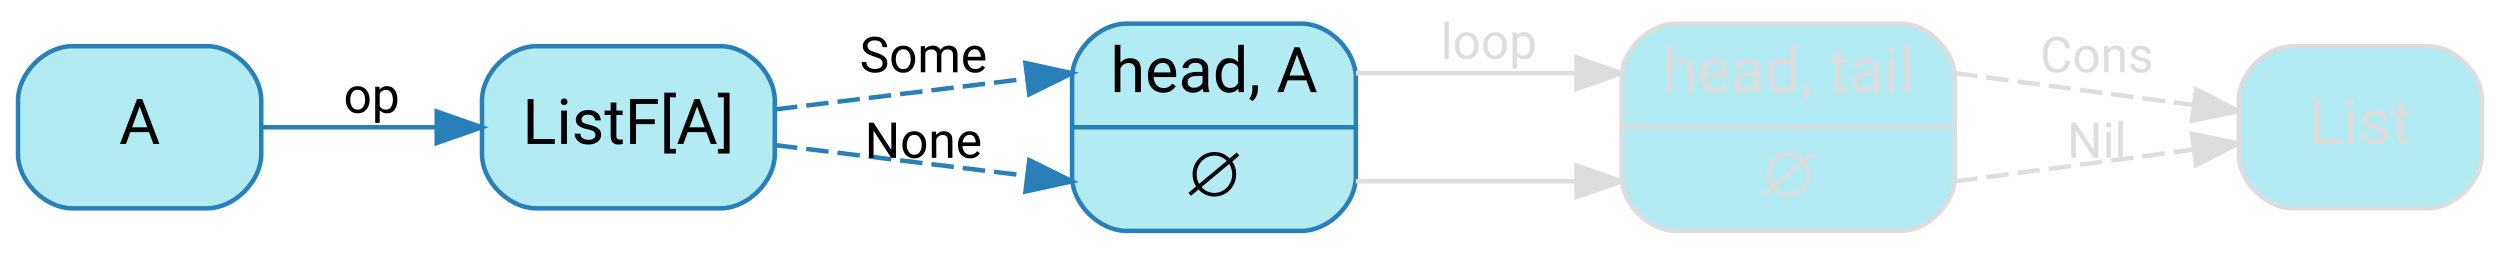
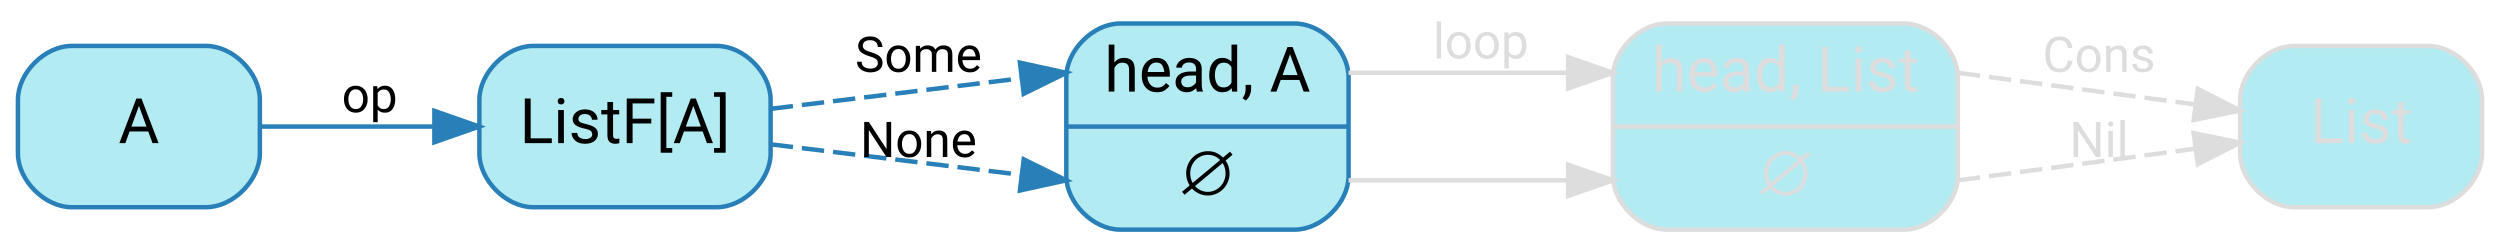
- <svg xmlns="http://www.w3.org/2000/svg" width="555pt" height="56pt" viewBox="0.00 0.00 555.00 55.50">
+ <svg xmlns="http://www.w3.org/2000/svg" width="558pt" height="56pt" viewBox="0.00 0.00 558.00 55.50">
  <g id="graph0" class="graph" transform="scale(1 1) rotate(0) translate(4 51.5)">
    <g id="node1" class="node">
-       <path fill="#b2ebf2" stroke="#dddddd" d="M368,-.5C368,-.5 418,-.5 418,-.5 424,-.5 430,-6.5 430,-12.5 430,-12.5 430,-34.5 430,-34.5 430,-40.5 424,-46.5 418,-46.5 418,-46.5 368,-46.5 368,-46.5 362,-46.5 356,-40.5 356,-34.5 356,-34.5 356,-12.5 356,-12.5 356,-6.5 362,-.5 368,-.5" />
-       <text text-anchor="middle" x="393" y="-31.3" font-family="Segoe UI,Roboto,Helvetica,Arial,sans-serif" font-size="14.00" fill="#dddddd">head, tail</text>
-       <polyline fill="none" stroke="#dddddd" points="356,-23.5 430,-23.5 " />
-       <text text-anchor="middle" x="393" y="-8.3" font-family="Segoe UI,Roboto,Helvetica,Arial,sans-serif" font-size="14.00" fill="#dddddd">∅</text>
+       <path fill="#b2ebf2" stroke="#dddddd" d="M368,-.5C368,-.5 421,-.5 421,-.5 427,-.5 433,-6.5 433,-12.5 433,-12.5 433,-34.5 433,-34.5 433,-40.5 427,-46.5 421,-46.5 421,-46.5 368,-46.5 368,-46.5 362,-46.5 356,-40.5 356,-34.5 356,-34.5 356,-12.5 356,-12.5 356,-6.5 362,-.5 368,-.5" />
+       <text text-anchor="middle" x="394.5" y="-31.3" font-family="Segoe UI,Roboto,Helvetica,Arial,sans-serif" font-size="14.00" fill="#dddddd">head, List</text>
+       <polyline fill="none" stroke="#dddddd" points="356,-23.5 433,-23.5 " />
+       <text text-anchor="middle" x="394.5" y="-8.3" font-family="Segoe UI,Roboto,Helvetica,Arial,sans-serif" font-size="14.00" fill="#dddddd">∅</text>
    </g>
    <g id="node5" class="node">
-       <path fill="#b2ebf2" stroke="#dddddd" d="M535,-41.5C535,-41.5 505,-41.5 505,-41.5 499,-41.5 493,-35.5 493,-29.5 493,-29.5 493,-17.5 493,-17.5 493,-11.5 499,-5.5 505,-5.5 505,-5.5 535,-5.5 535,-5.5 541,-5.5 547,-11.5 547,-17.5 547,-17.5 547,-29.5 547,-29.5 547,-35.5 541,-41.5 535,-41.5" />
-       <text text-anchor="middle" x="520" y="-19.8" font-family="Segoe UI,Roboto,Helvetica,Arial,sans-serif" font-size="14.00" fill="#dddddd">List</text>
+       <path fill="#b2ebf2" stroke="#dddddd" d="M538,-41.5C538,-41.5 508,-41.5 508,-41.5 502,-41.5 496,-35.5 496,-29.5 496,-29.5 496,-17.5 496,-17.5 496,-11.5 502,-5.5 508,-5.5 508,-5.5 538,-5.5 538,-5.5 544,-5.5 550,-11.5 550,-17.5 550,-17.5 550,-29.5 550,-29.5 550,-35.5 544,-41.5 538,-41.5" />
+       <text text-anchor="middle" x="523" y="-19.8" font-family="Segoe UI,Roboto,Helvetica,Arial,sans-serif" font-size="14.00" fill="#dddddd">List</text>
    </g>
    <g id="edge6" class="edge">
-       <path fill="none" stroke="#dddddd" stroke-dasharray="5,2" d="M430,-35.5C430,-35.5 458.185,-31.742 483.01,-28.432" />
-       <polygon fill="#dddddd" stroke="#dddddd" points="483.547,-31.891 492.997,-27.1 482.622,-24.953 483.547,-31.891" />
-       <text text-anchor="middle" x="461.5" y="-35.7" font-family="Segoe UI,Roboto,Helvetica,Arial,sans-serif" font-size="11.00" fill="#dddddd">Cons</text>
+       <path fill="none" stroke="#dddddd" stroke-dasharray="5,2" d="M433,-35.5C433,-35.5 461.185,-31.742 486.01,-28.432" />
+       <polygon fill="#dddddd" stroke="#dddddd" points="486.547,-31.891 495.997,-27.1 485.622,-24.953 486.547,-31.891" />
+       <text text-anchor="middle" x="464.5" y="-35.7" font-family="Segoe UI,Roboto,Helvetica,Arial,sans-serif" font-size="11.00" fill="#dddddd">Cons</text>
    </g>
    <g id="edge7" class="edge">
-       <path fill="none" stroke="#dddddd" stroke-dasharray="5,2" d="M430,-11.5C430,-11.5 458.185,-15.258 483.01,-18.568" />
-       <polygon fill="#dddddd" stroke="#dddddd" points="482.622,-22.047 492.997,-19.9 483.547,-15.109 482.622,-22.047" />
-       <text text-anchor="middle" x="461.5" y="-16.7" font-family="Segoe UI,Roboto,Helvetica,Arial,sans-serif" font-size="11.00" fill="#dddddd">Nil</text>
+       <path fill="none" stroke="#dddddd" stroke-dasharray="5,2" d="M433,-11.5C433,-11.5 461.185,-15.258 486.01,-18.568" />
+       <polygon fill="#dddddd" stroke="#dddddd" points="485.622,-22.047 495.997,-19.9 486.547,-15.109 485.622,-22.047" />
+       <text text-anchor="middle" x="464.5" y="-16.7" font-family="Segoe UI,Roboto,Helvetica,Arial,sans-serif" font-size="11.00" fill="#dddddd">Nil</text>
    </g>
    <g id="node2" class="node">
      <path fill="#b2ebf2" stroke="#2980b9" d="M246,-.5C246,-.5 285,-.5 285,-.5 291,-.5 297,-6.5 297,-12.5 297,-12.5 297,-34.5 297,-34.5 297,-40.5 291,-46.5 285,-46.5 285,-46.5 246,-46.5 246,-46.5 240,-46.5 234,-40.5 234,-34.5 234,-34.5 234,-12.5 234,-12.5 234,-6.5 240,-.5 246,-.5" />
      <text text-anchor="middle" x="265.5" y="-31.3" font-family="Segoe UI,Roboto,Helvetica,Arial,sans-serif" font-size="14.00" fill="#000000">head, A</text>
      <polyline fill="none" stroke="#2980b9" points="234,-23.5 297,-23.5 " />
      <text text-anchor="middle" x="265.5" y="-8.3" font-family="Segoe UI,Roboto,Helvetica,Arial,sans-serif" font-size="14.00" fill="#000000">∅</text>
    </g>
    <g id="edge4" class="edge">
      <path fill="none" stroke="#dddddd" d="M297,-35.5C297,-35.5 329.159,-35.5 345.991,-35.5" />
      <polygon fill="#dddddd" stroke="#dddddd" points="346,-39 356,-35.5 346,-32 346,-39" />
      <text text-anchor="middle" x="326.5" y="-38.7" font-family="Segoe UI,Roboto,Helvetica,Arial,sans-serif" font-size="11.00" fill="#dddddd">loop</text>
    </g>
    <g id="edge5" class="edge">
      <path fill="none" stroke="#dddddd" d="M297,-11.5C297,-11.5 329.159,-11.5 345.991,-11.5" />
      <polygon fill="#dddddd" stroke="#dddddd" points="346,-15 356,-11.5 346,-8 346,-15" />
    </g>
    <g id="node3" class="node">
      <path fill="#b2ebf2" stroke="#2980b9" d="M156,-41.5C156,-41.5 115,-41.5 115,-41.5 109,-41.5 103,-35.5 103,-29.5 103,-29.5 103,-17.5 103,-17.5 103,-11.5 109,-5.5 115,-5.5 115,-5.5 156,-5.5 156,-5.5 162,-5.5 168,-11.5 168,-17.5 168,-17.5 168,-29.5 168,-29.5 168,-35.5 162,-41.5 156,-41.5" />
      <text text-anchor="middle" x="135.5" y="-19.8" font-family="Segoe UI,Roboto,Helvetica,Arial,sans-serif" font-size="14.00" fill="#000000">ListF[A]</text>
    </g>
    <g id="edge2" class="edge">
      <path fill="none" stroke="#2980b9" stroke-dasharray="5,2" d="M168.026,-27.462C187.526,-29.838 210.997,-32.698 224.032,-34.286" />
      <polygon fill="#2980b9" stroke="#2980b9" points="223.65,-37.765 234,-35.5 224.497,-30.816 223.65,-37.765" />
      <text text-anchor="middle" x="201" y="-35.7" font-family="Segoe UI,Roboto,Helvetica,Arial,sans-serif" font-size="11.00" fill="#000000">Some</text>
    </g>
    <g id="edge3" class="edge">
      <path fill="none" stroke="#2980b9" stroke-dasharray="5,2" d="M168.026,-19.538C187.526,-17.162 210.997,-14.302 224.032,-12.714" />
      <polygon fill="#2980b9" stroke="#2980b9" points="224.497,-16.184 234,-11.5 223.65,-9.235 224.497,-16.184" />
      <text text-anchor="middle" x="201" y="-16.7" font-family="Segoe UI,Roboto,Helvetica,Arial,sans-serif" font-size="11.00" fill="#000000">None</text>
    </g>
    <g id="node4" class="node">
      <path fill="#b2ebf2" stroke="#2980b9" d="M42,-41.5C42,-41.5 12,-41.5 12,-41.5 6,-41.5 0,-35.5 0,-29.5 0,-29.5 0,-17.5 0,-17.5 0,-11.5 6,-5.5 12,-5.5 12,-5.5 42,-5.5 42,-5.5 48,-5.5 54,-11.5 54,-17.5 54,-17.5 54,-29.5 54,-29.5 54,-35.5 48,-41.5 42,-41.5" />
      <text text-anchor="middle" x="27" y="-19.8" font-family="Segoe UI,Roboto,Helvetica,Arial,sans-serif" font-size="14.00" fill="#000000">A</text>
    </g>
    <g id="edge1" class="edge">
      <path fill="none" stroke="#2980b9" d="M54.099,-23.5C65.788,-23.5 79.742,-23.5 92.767,-23.5" />
      <polygon fill="#2980b9" stroke="#2980b9" points="92.953,-27 102.953,-23.5 92.953,-20 92.953,-27" />
      <text text-anchor="middle" x="78.5" y="-26.7" font-family="Segoe UI,Roboto,Helvetica,Arial,sans-serif" font-size="11.00" fill="#000000">op</text>
    </g>
  </g>
</svg>
